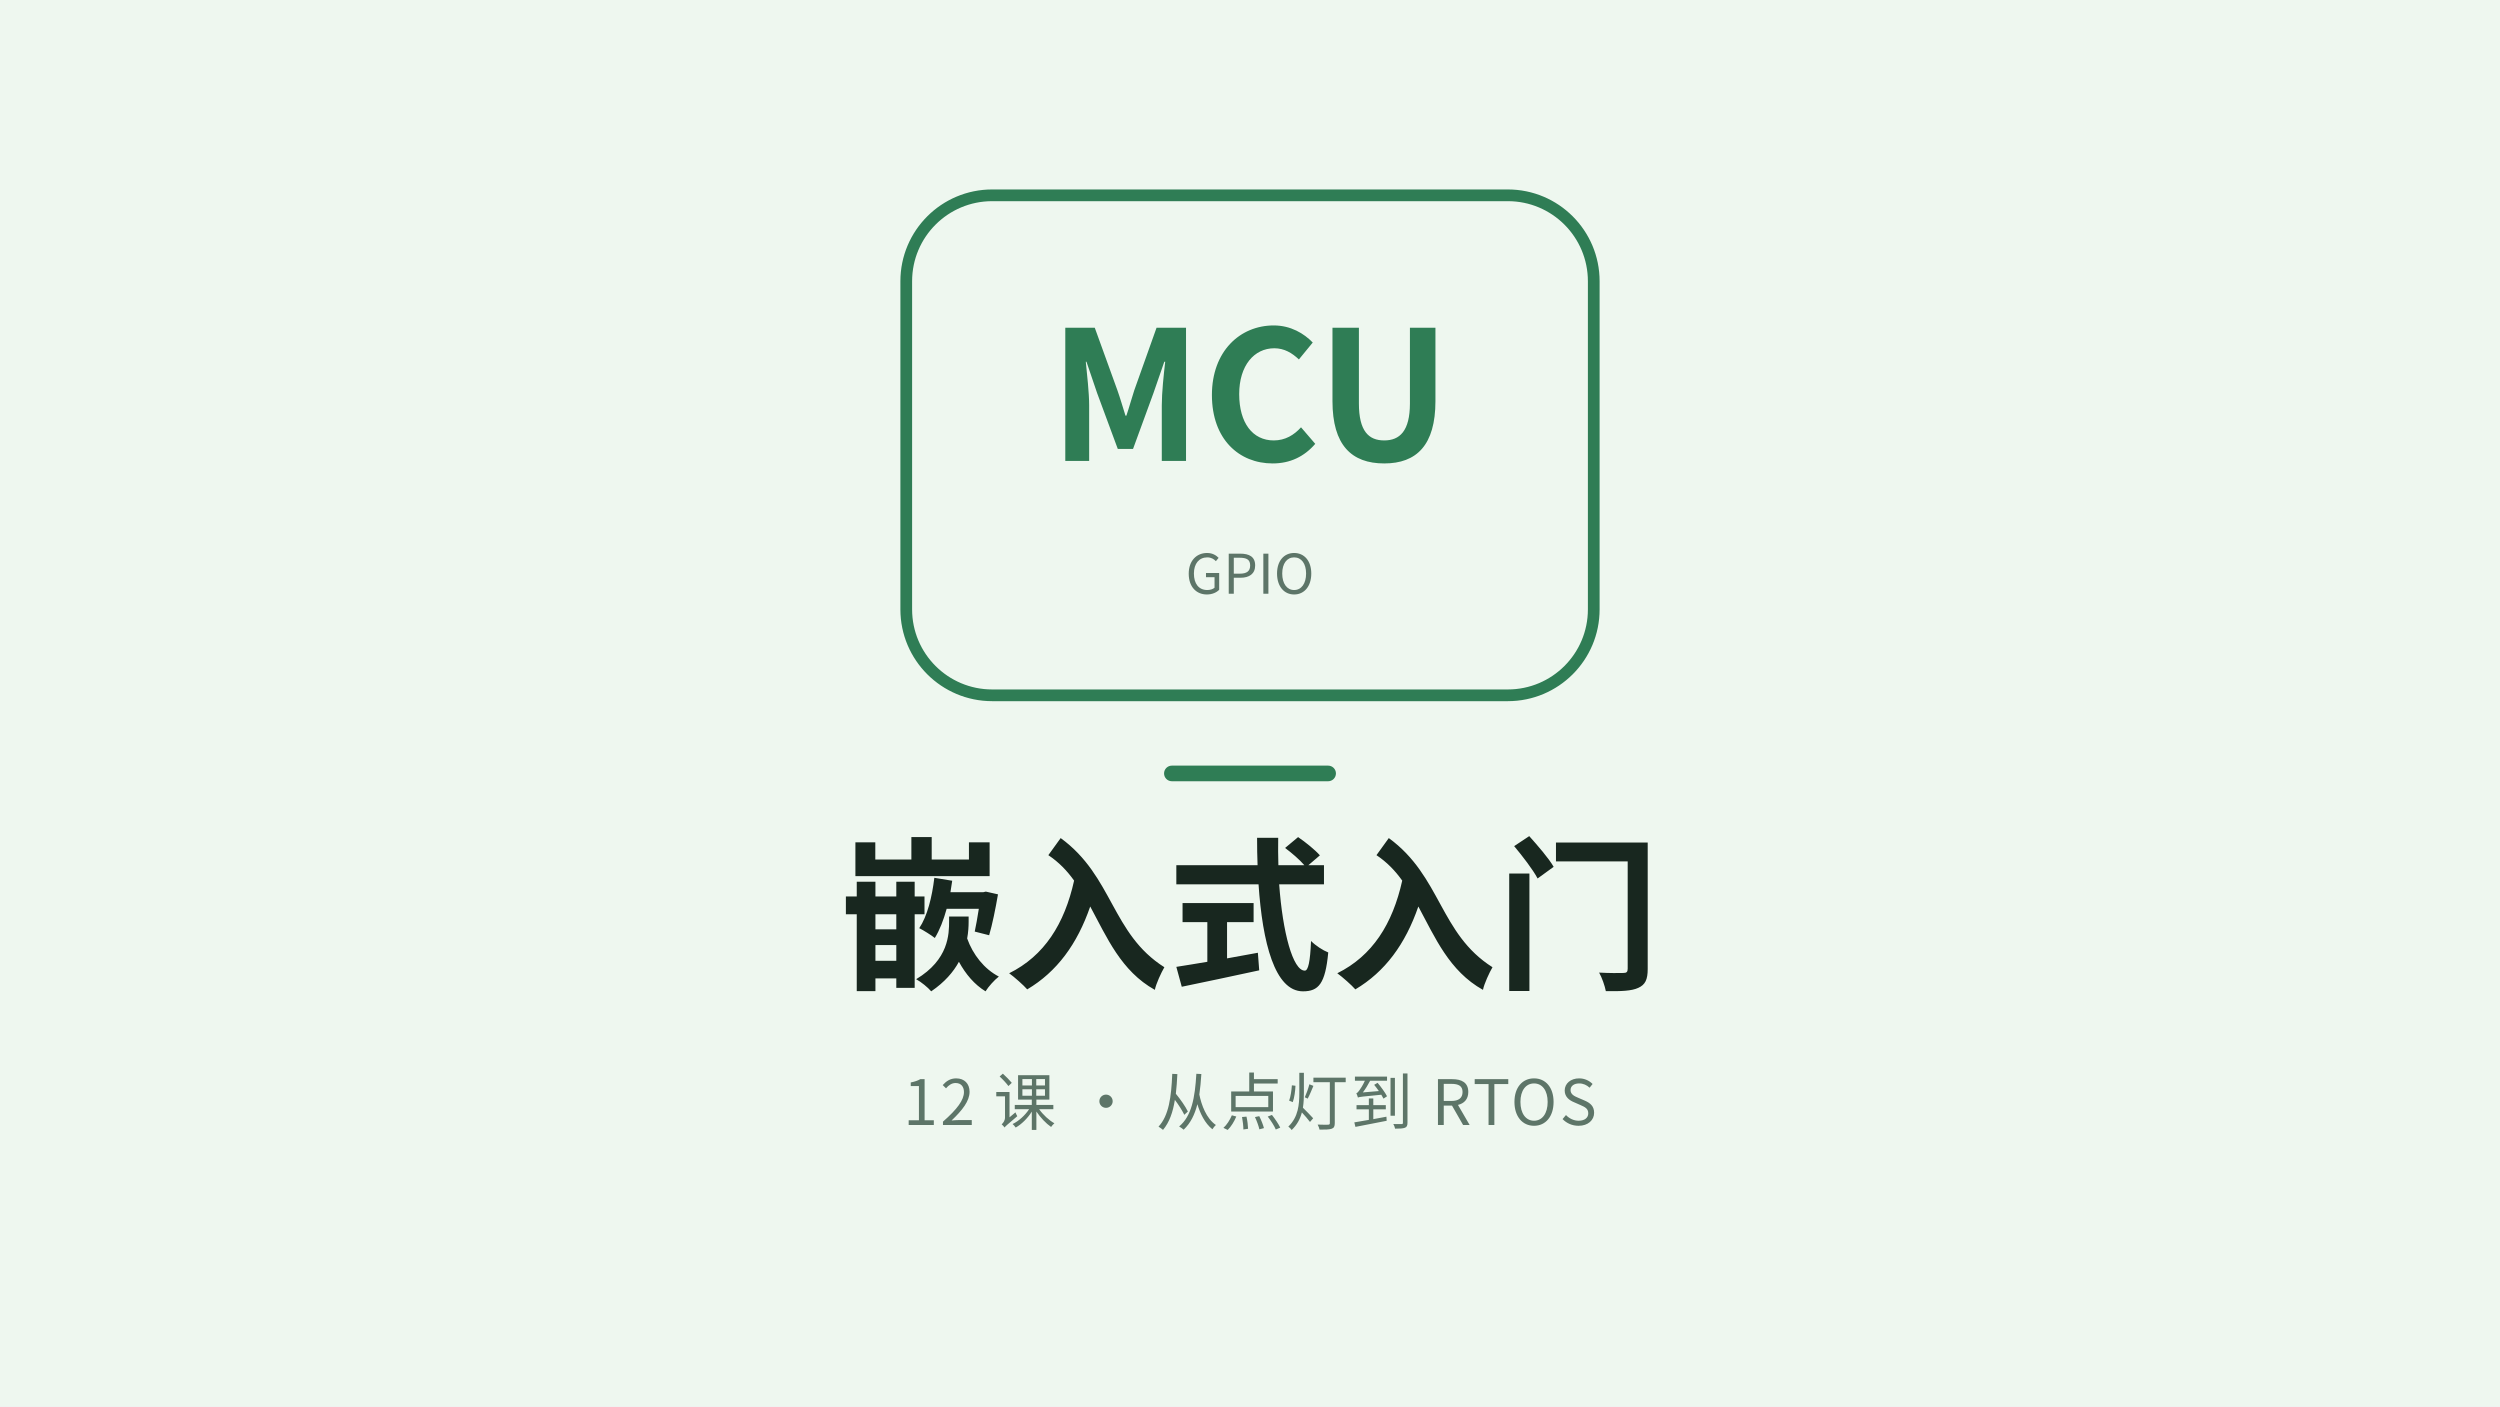
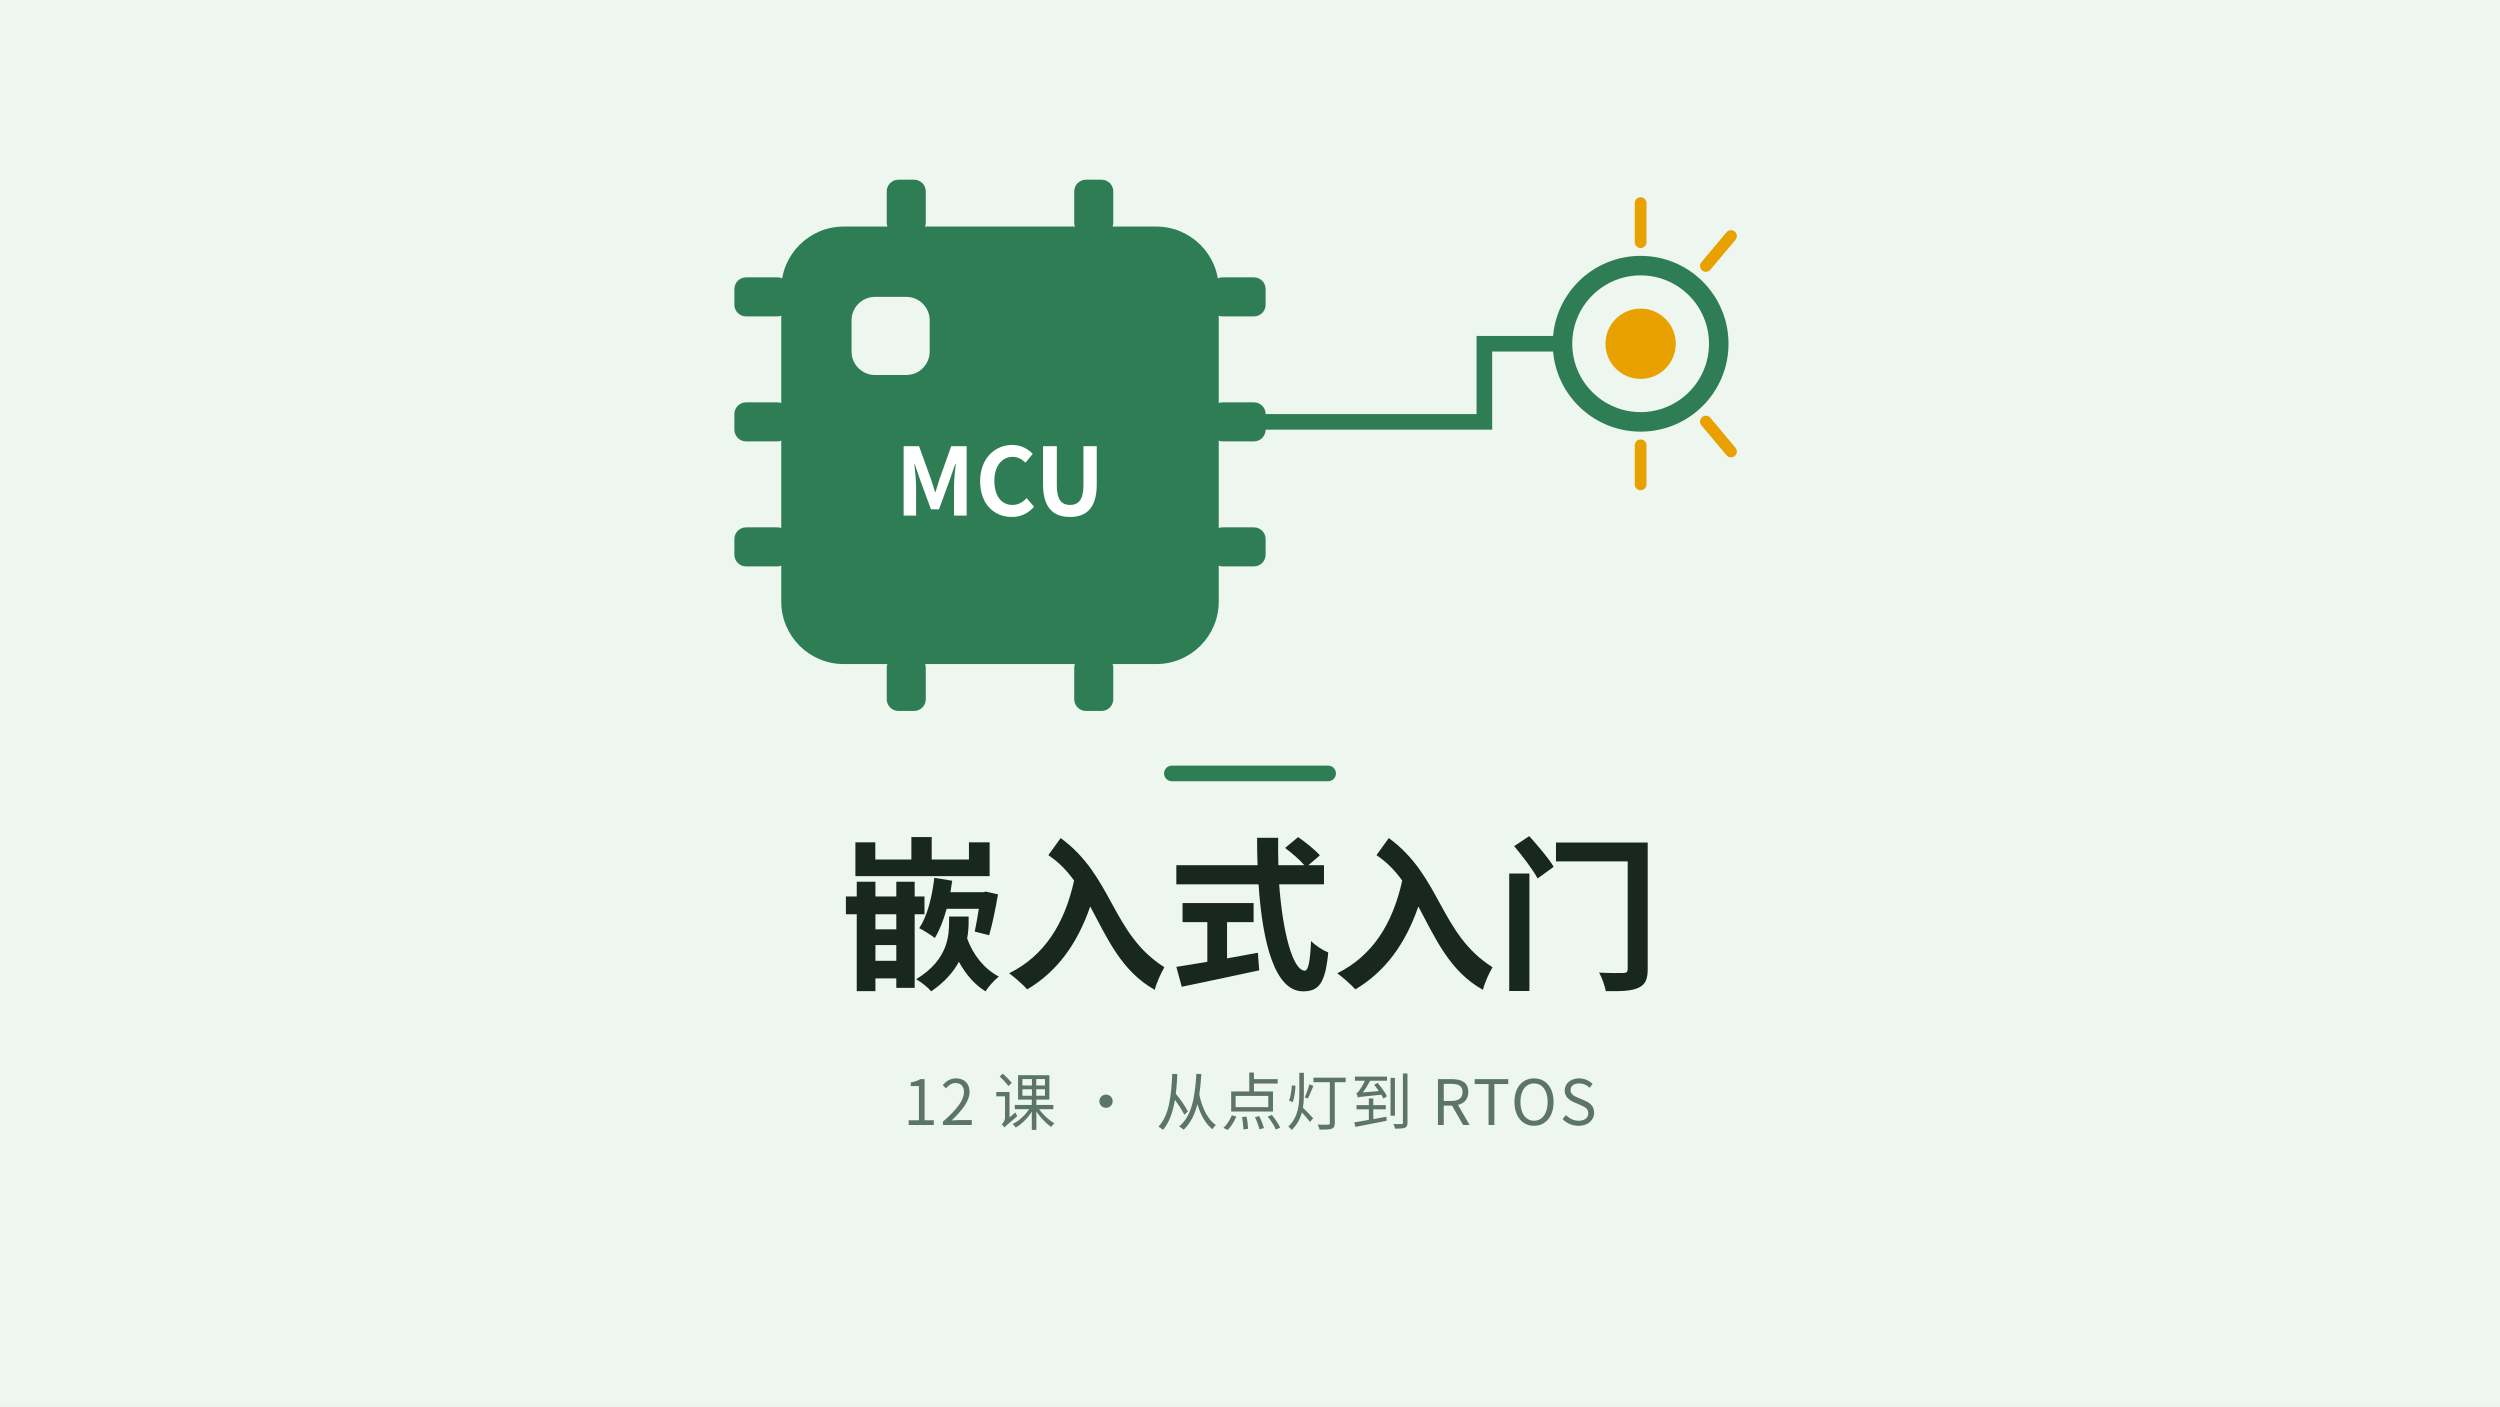
<svg xmlns="http://www.w3.org/2000/svg" width="640" height="360" viewBox="0 0 640 360" role="img" aria-label="嵌入式入门 封面">
  <rect width="640" height="360" fill="#eef7ef" />
-   <rect x="232" y="50" width="176" height="128" rx="22" fill="#eef7ef" stroke="#2f7d55" stroke-width="3" />
-   <text x="320" y="118" font-size="46" font-weight="800" fill="#2f7d55" font-family="'Noto Sans CJK SC','DejaVu Sans','PingFang SC','HarmonyOS Sans SC','Microsoft YaHei',sans-serif" text-anchor="middle">MCU</text>
-   <text x="320" y="152" font-size="14" font-weight="400" fill="#5d7568" font-family="'Noto Sans CJK SC','DejaVu Sans','PingFang SC','HarmonyOS Sans SC','Microsoft YaHei',sans-serif" text-anchor="middle">GPIO</text>
+   <rect x="188" y="71" width="14" height="10" rx="3" fill="#2f7d55" />
+   <rect x="310" y="71" width="14" height="10" rx="3" fill="#2f7d55" />
+   <rect x="188" y="103" width="14" height="10" rx="3" fill="#2f7d55" />
+   <rect x="310" y="103" width="14" height="10" rx="3" fill="#2f7d55" />
+   <rect x="188" y="135" width="14" height="10" rx="3" fill="#2f7d55" />
+   <rect x="310" y="135" width="14" height="10" rx="3" fill="#2f7d55" />
+   <rect x="227" y="46" width="10" height="14" rx="3" fill="#2f7d55" />
+   <rect x="227" y="168" width="10" height="14" rx="3" fill="#2f7d55" />
+   <rect x="275" y="46" width="10" height="14" rx="3" fill="#2f7d55" />
+   <rect x="275" y="168" width="10" height="14" rx="3" fill="#2f7d55" />
+   <rect x="200" y="58" width="112" height="112" rx="16" fill="#2f7d55" />
+   <rect x="218" y="76" width="20" height="20" rx="6" fill="#eef7ef" />
+   <text x="256" y="132" font-size="24" font-weight="800" fill="#ffffff" font-family="'Noto Sans CJK SC','DejaVu Sans','PingFang SC','HarmonyOS Sans SC','Microsoft YaHei',sans-serif" text-anchor="middle">MCU</text>
+   <path d="M324 108H380V88H398" fill="none" stroke="#2f7d55" stroke-width="4" stroke-linecap="round" />
+   <circle cx="420" cy="88" r="20" fill="#eef7ef" stroke="#2f7d55" stroke-width="5" />
+   <circle cx="420" cy="88" r="9" fill="#e8a100" />
+   <path d="M420 62L420 52" fill="none" stroke="#e8a100" stroke-width="3" stroke-linecap="round" />
+   <path d="M436.71 68.08L443.14 60.42" fill="none" stroke="#e8a100" stroke-width="3" stroke-linecap="round" />
+   <path d="M436.71 107.92L443.14 115.58" fill="none" stroke="#e8a100" stroke-width="3" stroke-linecap="round" />
+   <path d="M420 114L420 124" fill="none" stroke="#e8a100" stroke-width="3" stroke-linecap="round" />
  <rect x="298" y="196" width="44" height="4" rx="2" fill="#2f7d55" />
  <text x="320" y="250" font-size="42" font-weight="800" fill="#18271f" font-family="'Noto Sans CJK SC','DejaVu Sans','PingFang SC','HarmonyOS Sans SC','Microsoft YaHei',sans-serif" text-anchor="middle">嵌入式入门</text>
  <text x="320" y="288" font-size="16" font-weight="400" fill="#5d7568" font-family="'Noto Sans CJK SC','DejaVu Sans','PingFang SC','HarmonyOS Sans SC','Microsoft YaHei',sans-serif" text-anchor="middle" letter-spacing="0.6">12 课 · 从点灯到 RTOS</text>
</svg>
